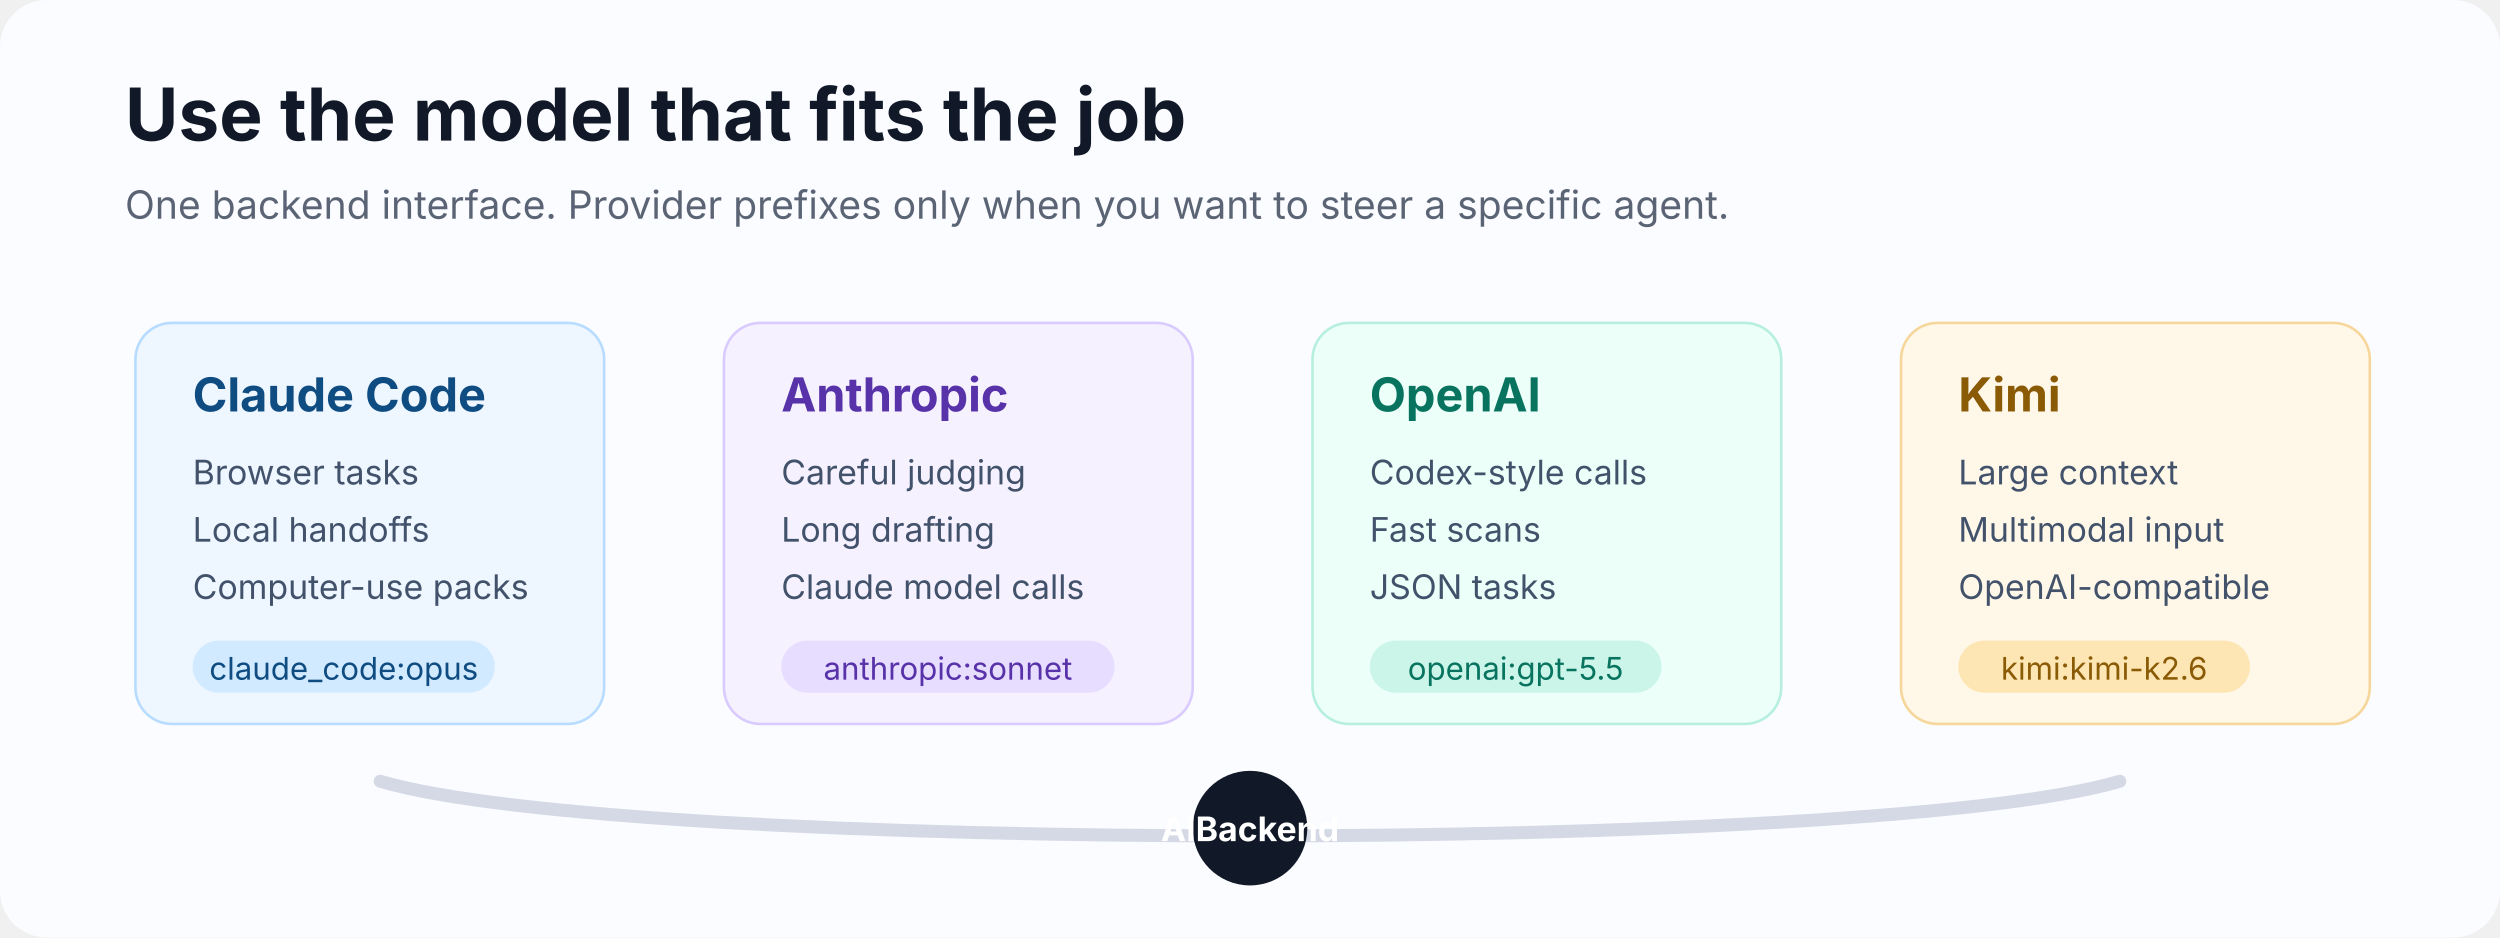
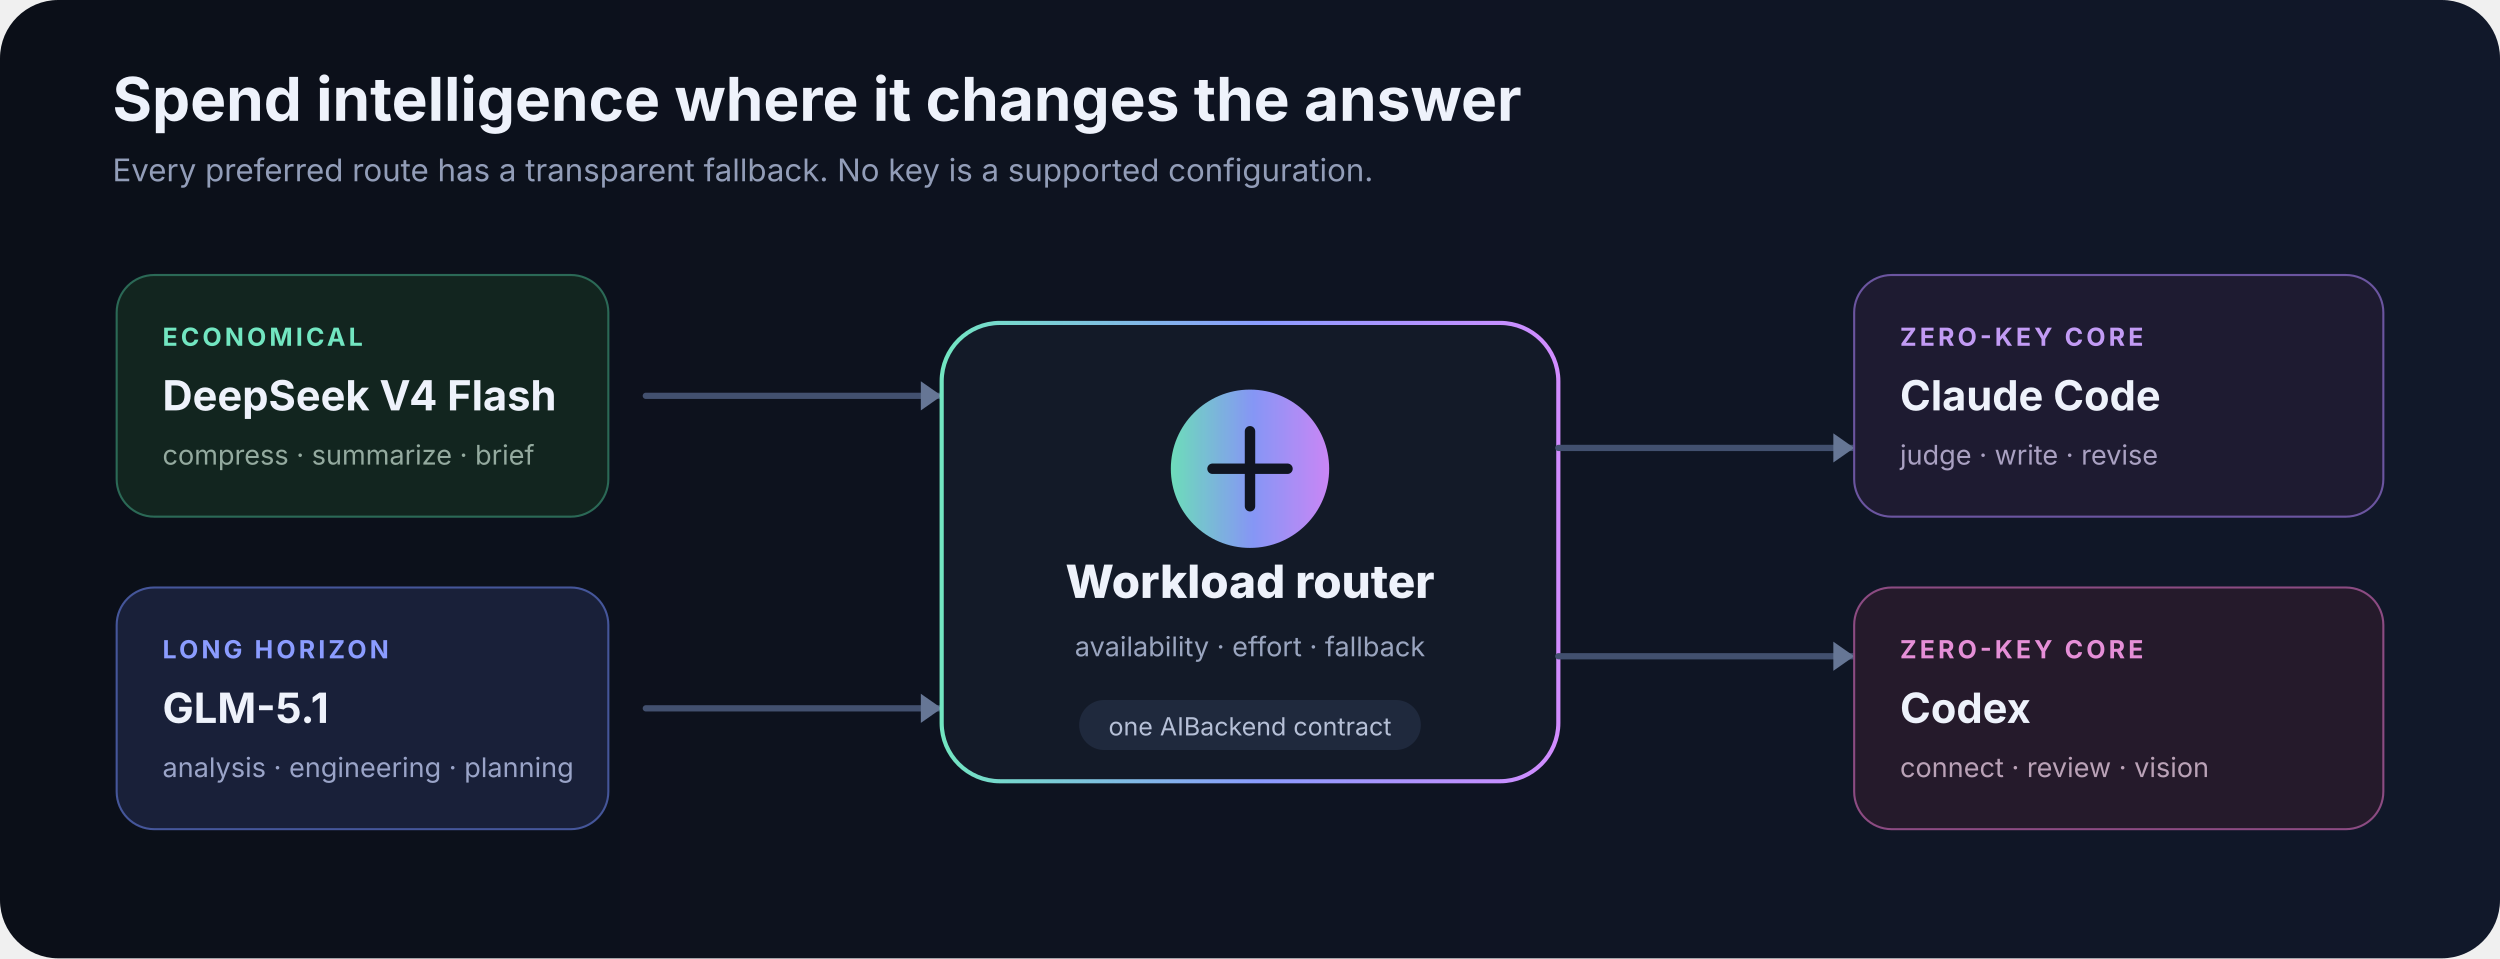
- <svg xmlns="http://www.w3.org/2000/svg" width="960" height="360" viewBox="0 0 960 360" role="img" aria-labelledby="title desc">
-   <rect width="960" height="360" rx="18" fill="#fbfcff" />
-   <text x="48" y="54" fill="#111827" font-family="Inter,Segoe UI,Arial,sans-serif" font-size="28" font-weight="700">Use the model that fits the job</text>
-   <text x="48" y="84" fill="#5b6475" font-family="Inter,Segoe UI,Arial,sans-serif" font-size="15">One backend interface. Provider prefixes only when you want to steer a specific agent.</text>
-   <g font-family="Inter,Segoe UI,Arial,sans-serif">
-     <g transform="translate(52 124)">
-       <rect width="180" height="154" rx="14" fill="#eef6ff" stroke="#b7dcff" />
-       <text x="22" y="34" fill="#0f4c81" font-size="18" font-weight="700">Claude Code</text>
-       <text x="22" y="62" fill="#42526b" font-size="13">Browser tasks</text>
-       <text x="22" y="84" fill="#42526b" font-size="13">Local handoffs</text>
-       <text x="22" y="106" fill="#42526b" font-size="13">Computer-use packs</text>
-       <rect x="22" y="122" width="116" height="20" rx="10" fill="#d2eaff" />
-       <text x="80" y="137" text-anchor="middle" fill="#0f4c81" font-size="12">claude_code:opus</text>
+ <svg xmlns="http://www.w3.org/2000/svg" width="1200" height="460" viewBox="0 0 1200 460" role="img" aria-labelledby="title desc">
+   <defs>
+     <linearGradient id="bg2">
+       <stop stop-color="#0b0f18" />
+       <stop offset="1" stop-color="#11182a" />
+     </linearGradient>
+     <linearGradient id="router" x1="0" x2="1">
+       <stop stop-color="#72e6c1" />
+       <stop offset=".52" stop-color="#8b9cff" />
+       <stop offset="1" stop-color="#d28cff" />
+     </linearGradient>
+   </defs>
+   <rect width="1200" height="460" rx="28" fill="url(#bg2)" />
+   <text x="54" y="58" fill="#eef2fb" font-family="Inter,Segoe UI,sans-serif" font-size="29" font-weight="750">Spend intelligence where it changes the answer</text>
+   <text x="54" y="87" fill="#929db8" font-family="Inter,Segoe UI,sans-serif" font-size="15">Every preferred route has a transparent fallback. No key is a supported configuration.</text>
+   <g font-family="Inter,Segoe UI,sans-serif">
+     <g transform="translate(56 132)">
+       <rect width="236" height="116" rx="18" fill="#12251f" stroke="#2b6956" />
+       <text x="22" y="34" fill="#72e6c1" font-size="12" font-weight="750" letter-spacing="1.5">ECONOMICAL</text>
+       <text x="22" y="65" fill="#eef2fb" font-size="20" font-weight="750">DeepSeek V4 Flash</text>
+       <text x="22" y="91" fill="#94aa9f" font-size="13">compress · summarize · brief</text>
    </g>
-     <g transform="translate(278 124)">
-       <rect width="180" height="154" rx="14" fill="#f5f1ff" stroke="#dacbff" />
-       <text x="22" y="34" fill="#5732a8" font-size="18" font-weight="700">Anthropic</text>
-       <text x="22" y="62" fill="#42526b" font-size="13">Careful judging</text>
-       <text x="22" y="84" fill="#42526b" font-size="13">Long drafting</text>
-       <text x="22" y="106" fill="#42526b" font-size="13">Claude model calls</text>
-       <rect x="22" y="122" width="128" height="20" rx="10" fill="#e7ddff" />
-       <text x="86" y="137" text-anchor="middle" fill="#5732a8" font-size="12">anthropic:sonnet</text>
+     <g transform="translate(56 282)">
+       <rect width="236" height="116" rx="18" fill="#192039" stroke="#45569a" />
+       <text x="22" y="34" fill="#8b9cff" font-size="12" font-weight="750" letter-spacing="1.5">LONG HORIZON</text>
+       <text x="22" y="65" fill="#eef2fb" font-size="20" font-weight="750">GLM-5.1</text>
+       <text x="22" y="91" fill="#9aa4c8" font-size="13">analysis · engineering · planning</text>
    </g>
-     <g transform="translate(504 124)">
-       <rect width="180" height="154" rx="14" fill="#ecfff9" stroke="#b7efdf" />
-       <text x="22" y="34" fill="#08745f" font-size="18" font-weight="700">OpenAI</text>
-       <text x="22" y="62" fill="#42526b" font-size="13">Codex-style calls</text>
-       <text x="22" y="84" fill="#42526b" font-size="13">Fast scans</text>
-       <text x="22" y="106" fill="#42526b" font-size="13">JSON tasks</text>
-       <rect x="22" y="122" width="112" height="20" rx="10" fill="#ccf5e9" />
-       <text x="78" y="137" text-anchor="middle" fill="#08745f" font-size="12">openai:gpt-5.5</text>
+     <path d="M310 190 H452 M310 340 H452" stroke="#42506f" stroke-width="3" stroke-linecap="round" />
+     <path d="M452 190 l-10 -7 v14z M452 340 l-10 -7 v14z" fill="#667695" />
+     <g transform="translate(452 155)">
+       <rect width="296" height="220" rx="28" fill="#131a28" stroke="url(#router)" stroke-width="2" />
+       <circle cx="148" cy="70" r="38" fill="url(#router)" opacity=".95" />
+       <path d="M130 70 h36 M148 52 v36" stroke="#101521" stroke-width="5" stroke-linecap="round" />
+       <text x="148" y="132" text-anchor="middle" fill="#eef2fb" font-size="22" font-weight="780">Workload router</text>
+       <text x="148" y="160" text-anchor="middle" fill="#9aa5bf" font-size="13">availability · effort · fallback</text>
+       <rect x="66" y="181" width="164" height="24" rx="12" fill="#1f293d" />
+       <text x="148" y="198" text-anchor="middle" fill="#b6c0d7" font-size="12">one AIBackend contract</text>
    </g>
-     <g transform="translate(730 124)">
-       <rect width="180" height="154" rx="14" fill="#fff7e8" stroke="#f6d69a" />
-       <text x="22" y="34" fill="#8a5a05" font-size="18" font-weight="700">Kimi</text>
-       <text x="22" y="62" fill="#42526b" font-size="13">Large context</text>
-       <text x="22" y="84" fill="#42526b" font-size="13">Multimodal input</text>
-       <text x="22" y="106" fill="#42526b" font-size="13">OpenAI-compatible</text>
-       <rect x="22" y="122" width="112" height="20" rx="10" fill="#fde6b4" />
-       <text x="78" y="137" text-anchor="middle" fill="#8a5a05" font-size="12">kimi:kimi-k2.6</text>
+     <path d="M748 215 H890 M748 315 H890" stroke="#42506f" stroke-width="3" stroke-linecap="round" />
+     <path d="M890 215 l-10 -7 v14z M890 315 l-10 -7 v14z" fill="#667695" />
+     <g transform="translate(890 132)">
+       <rect width="254" height="116" rx="18" fill="#1e1b31" stroke="#6b55a0" />
+       <text x="22" y="34" fill="#c29bf4" font-size="12" font-weight="750" letter-spacing="1.5">ZERO-KEY CORE</text>
+       <text x="22" y="65" fill="#eef2fb" font-size="20" font-weight="750">Claude Code</text>
+       <text x="22" y="91" fill="#aaa1c2" font-size="13">judge · write · revise</text>
+     </g>
+     <g transform="translate(890 282)">
+       <rect width="254" height="116" rx="18" fill="#251a2b" stroke="#8c4b82" />
+       <text x="22" y="34" fill="#e58fd7" font-size="12" font-weight="750" letter-spacing="1.5">ZERO-KEY CORE</text>
+       <text x="22" y="65" fill="#eef2fb" font-size="20" font-weight="750">Codex</text>
+       <text x="22" y="91" fill="#baa2b7" font-size="13">connect · review · vision</text>
    </g>
  </g>
-   <g font-family="Inter,Segoe UI,Arial,sans-serif">
-     <path d="M146 300 C240 328, 720 328, 814 300" fill="none" stroke="#d4d9e5" stroke-width="5" stroke-linecap="round" />
-     <circle cx="480" cy="318" r="22" fill="#111827" />
-     <text x="480" y="323" text-anchor="middle" fill="#ffffff" font-size="13" font-weight="700">AIBackend</text>
-   </g>
</svg>
